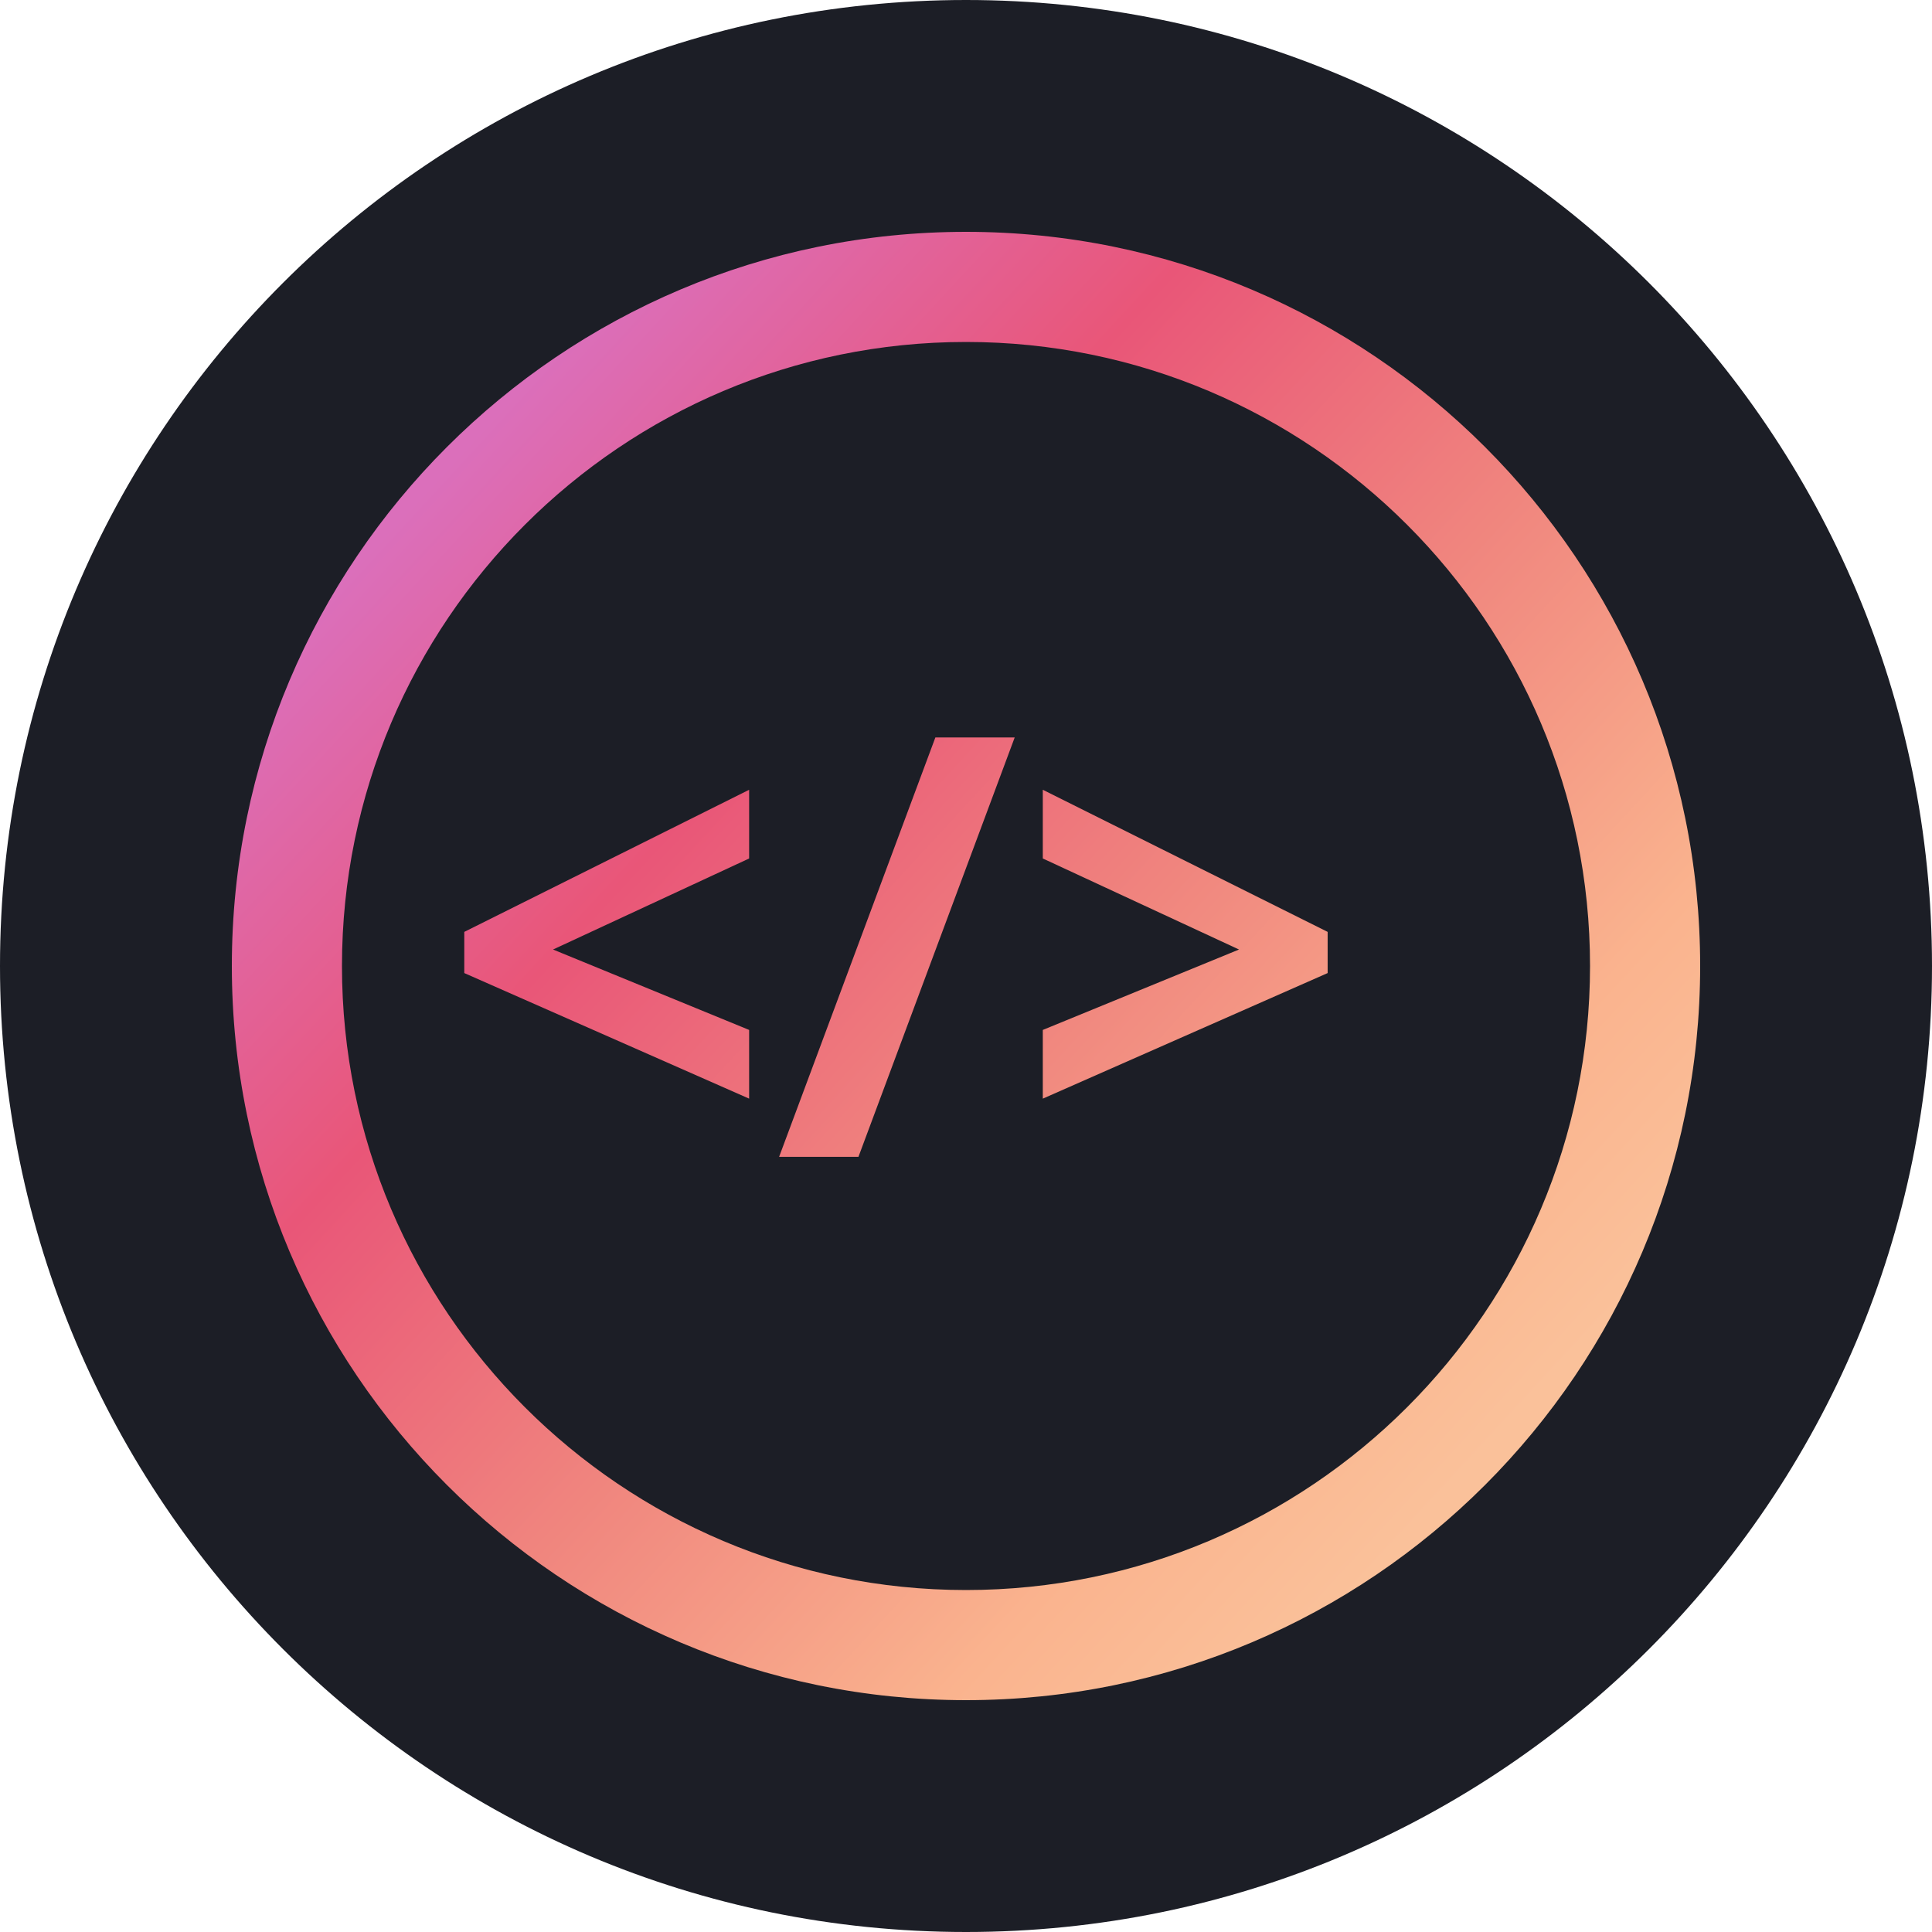
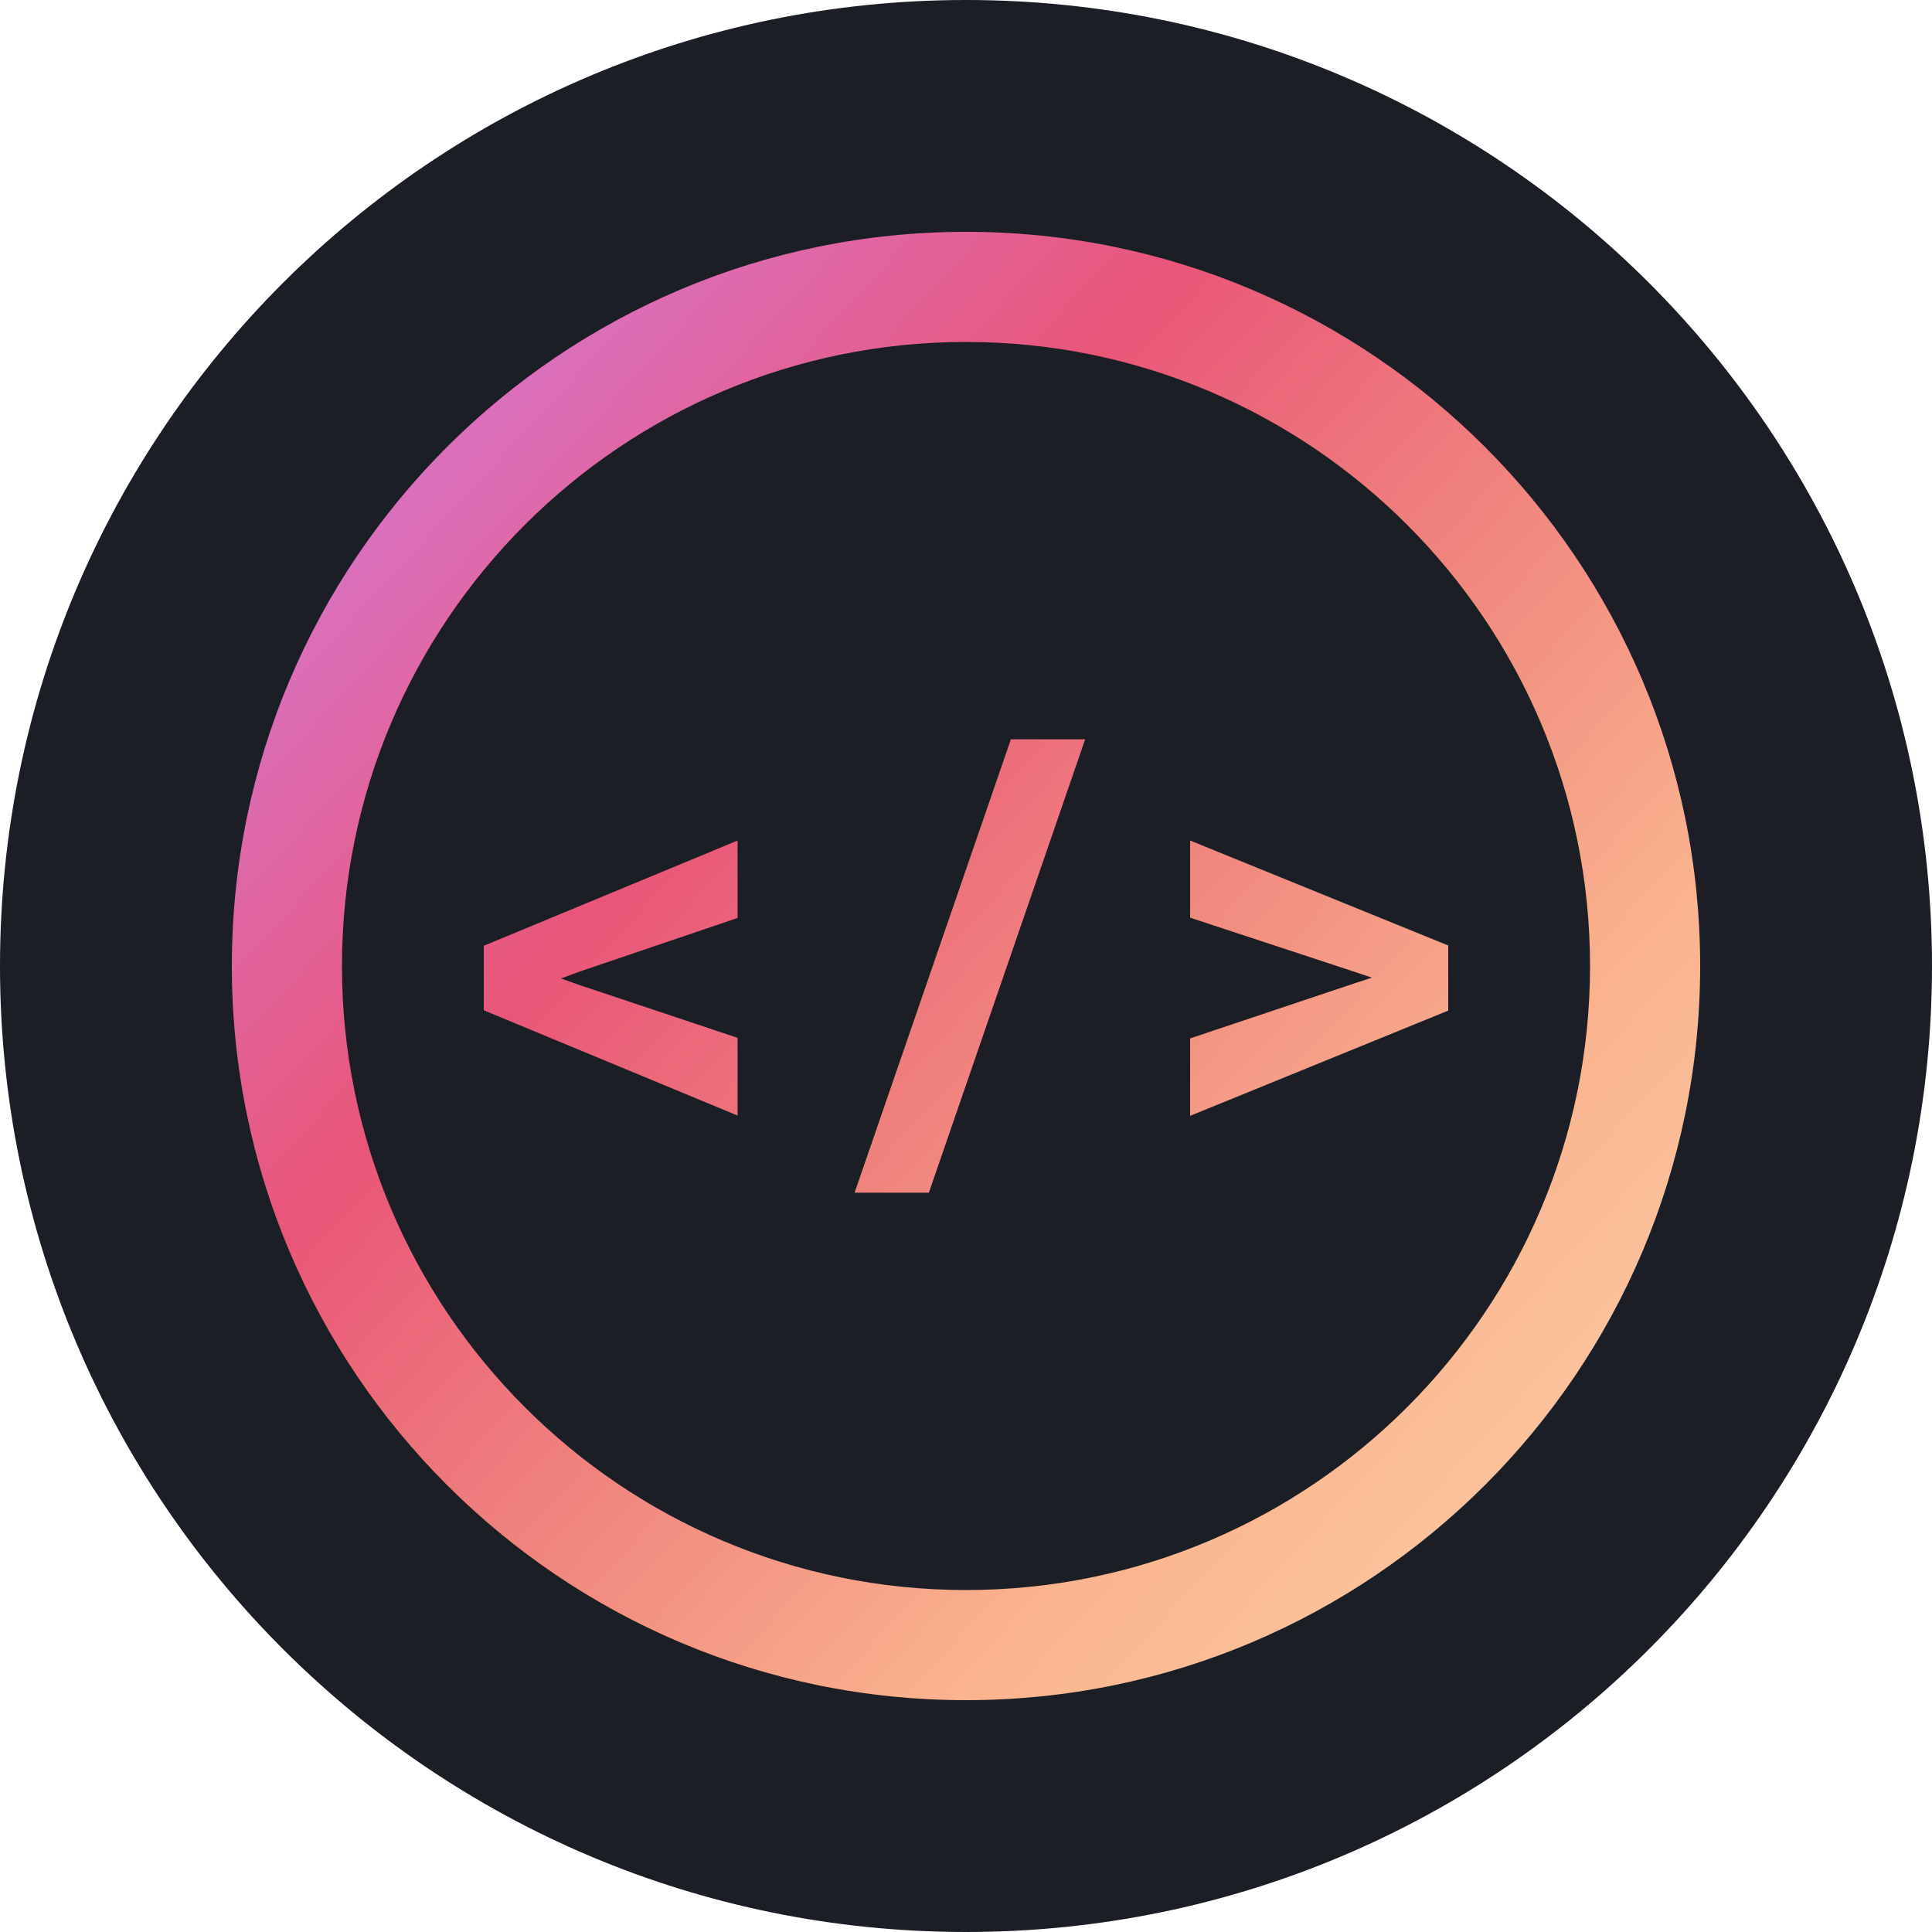
<svg xmlns="http://www.w3.org/2000/svg" width="100%" height="100%" viewBox="0 0 250 250" version="1.1" xml:space="preserve" style="fill-rule:evenodd;clip-rule:evenodd;stroke-linejoin:round;stroke-miterlimit:1.414;">
  <circle id="Logo" cx="125" cy="125" r="125" style="fill:#1c1e26;" />
  <clipPath id="_clip1">
    <circle cx="125" cy="125" r="125" />
  </clipPath>
  <g clip-path="url(#_clip1)">
    <g>
      <path id="Ring" d="M125,30c52.432,0 95,42.568 95,95c0,52.432 -42.568,95 -95,95c-52.432,0 -95,-42.568 -95,-95c0,-52.432 42.568,-95 95,-95Zm0,14.25c44.567,0 80.75,36.183 80.75,80.75c0,44.567 -36.183,80.75 -80.75,80.75c-44.567,0 -80.75,-36.183 -80.75,-80.75c0,-44.567 36.183,-80.75 80.75,-80.75Z" style="fill:url(#_Linear2);" />
-       <text id="Code" x="56.812px" y="149.696px" style="font-family:'RobotoMono-Bold', 'Roboto Mono';font-weight:700;font-size:76px;fill:url(#_Linear3);">&lt;/&gt;</text>
+       <g id="Code">
+         <path d="M75.106,125.687l-2.523,0.927l2.523,0.891l20.336,6.791l0,10.057l-32.841,-13.62l0,-8.349l32.841,-13.619l0,10.019l-20.336,6.903Z" style="fill:url(#_Linear3);fill-rule:nonzero;" />
+         <path d="M120.194,154.335l-9.611,0l20.225,-58.67l9.611,0l-20.225,58.67Z" style="fill:url(#_Linear4);fill-rule:nonzero;" />
+         <path d="M154.001,118.747l0,-9.982l33.398,13.582l0,8.424l-33.398,13.619l0,-10.02l21.264,-7.125l2.263,-0.742l-2.226,-0.742l-21.301,-7.014Z" style="fill:url(#_Linear5);fill-rule:nonzero;" />
+       </g>
    </g>
  </g>
  <defs>
    <linearGradient id="_Linear2" x1="0" y1="0" x2="1" y2="0" gradientUnits="userSpaceOnUse" gradientTransform="matrix(136,125,-125,136,54,65)">
      <stop offset="0" style="stop-color:#db6fbb;stop-opacity:1" />
      <stop offset="0.28" style="stop-color:#e95678;stop-opacity:1" />
      <stop offset="0.56" style="stop-color:#f0857e;stop-opacity:1" />
      <stop offset="0.84" style="stop-color:#fab38e;stop-opacity:1" />
      <stop offset="1" style="stop-color:#fac19a;stop-opacity:1" />
    </linearGradient>
    <linearGradient id="_Linear3" x1="0" y1="0" x2="1" y2="0" gradientUnits="userSpaceOnUse" gradientTransform="matrix(136,125,-125,136,56.3401,64.208)">
      <stop offset="0" style="stop-color:#db6fbb;stop-opacity:1" />
      <stop offset="0.28" style="stop-color:#e95678;stop-opacity:1" />
      <stop offset="0.56" style="stop-color:#f0857e;stop-opacity:1" />
      <stop offset="0.84" style="stop-color:#fab38e;stop-opacity:1" />
      <stop offset="1" style="stop-color:#fac19a;stop-opacity:1" />
    </linearGradient>
+     <linearGradient id="_Linear4" x1="0" y1="0" x2="1" y2="0" gradientUnits="userSpaceOnUse" gradientTransform="matrix(136,125,-125,136,56.3401,64.208)">
+       <stop offset="0" style="stop-color:#db6fbb;stop-opacity:1" />
+       <stop offset="0.28" style="stop-color:#e95678;stop-opacity:1" />
+       <stop offset="0.56" style="stop-color:#f0857e;stop-opacity:1" />
+       <stop offset="0.84" style="stop-color:#fab38e;stop-opacity:1" />
+       <stop offset="1" style="stop-color:#fac19a;stop-opacity:1" />
+     </linearGradient>
+     <linearGradient id="_Linear5" x1="0" y1="0" x2="1" y2="0" gradientUnits="userSpaceOnUse" gradientTransform="matrix(136,125,-125,136,56.3401,64.208)">
+       <stop offset="0" style="stop-color:#db6fbb;stop-opacity:1" />
+       <stop offset="0.28" style="stop-color:#e95678;stop-opacity:1" />
+       <stop offset="0.56" style="stop-color:#f0857e;stop-opacity:1" />
+       <stop offset="0.84" style="stop-color:#fab38e;stop-opacity:1" />
+       <stop offset="1" style="stop-color:#fac19a;stop-opacity:1" />
+     </linearGradient>
  </defs>
</svg>
